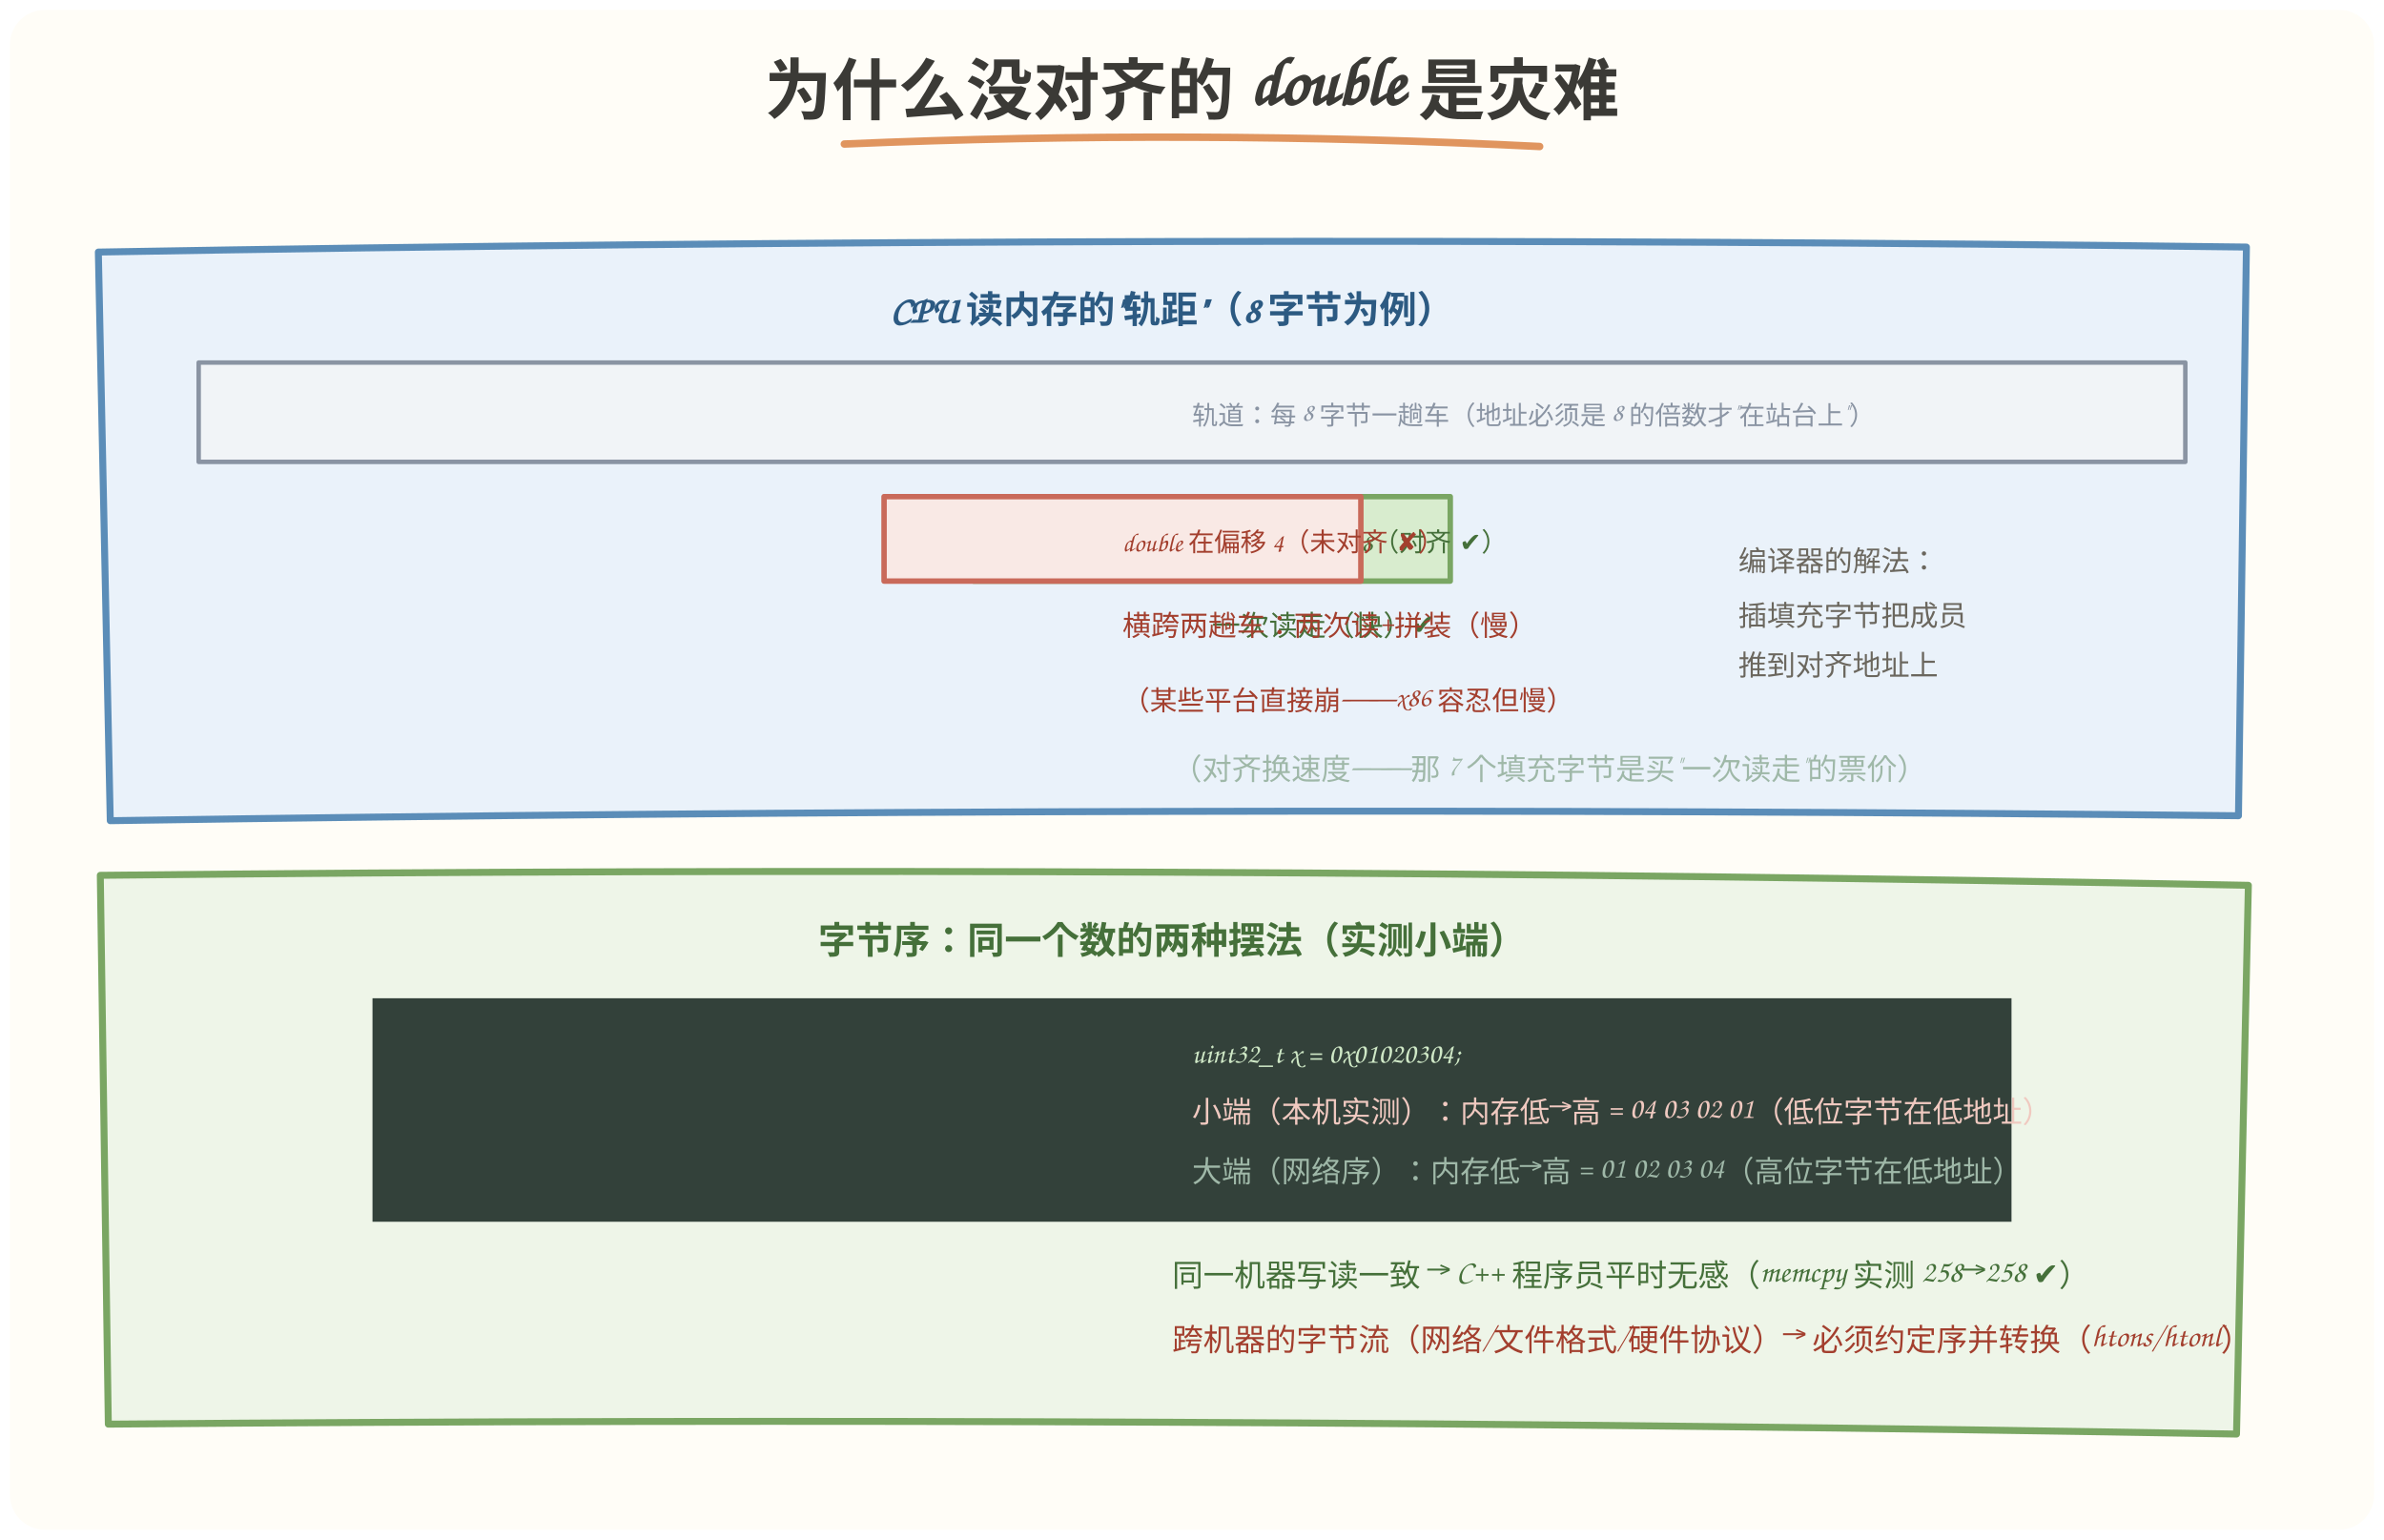
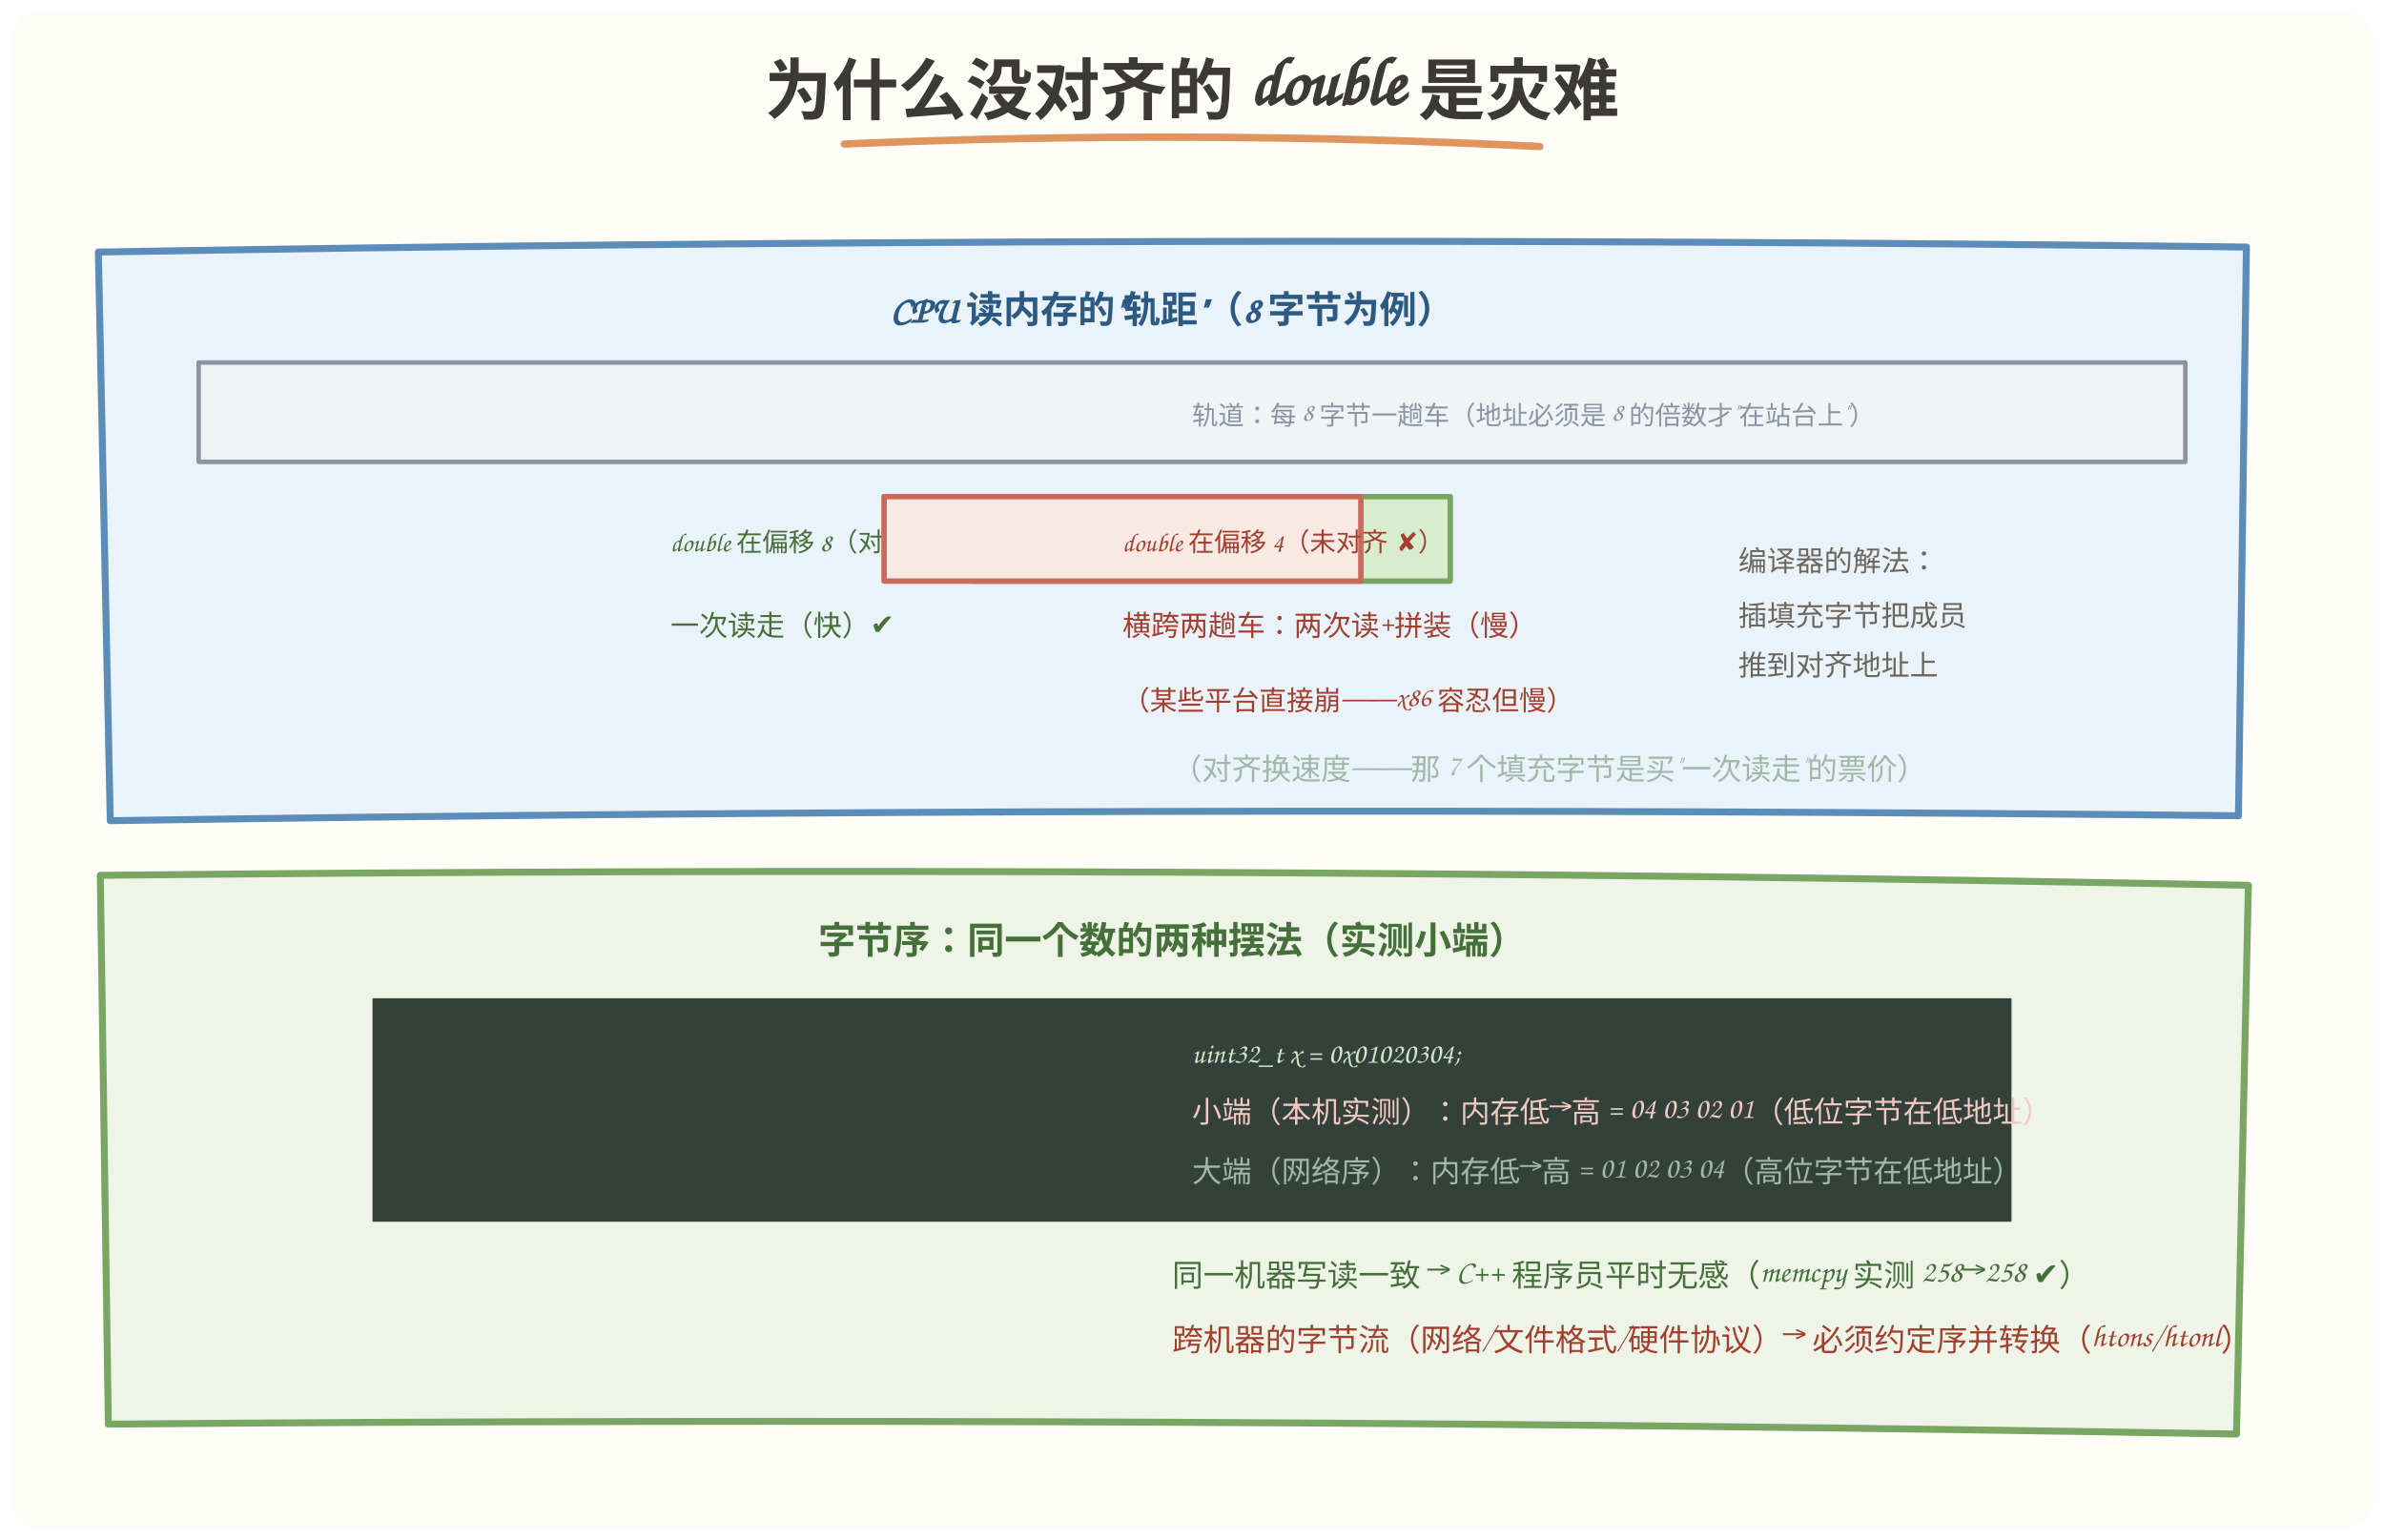
<svg xmlns="http://www.w3.org/2000/svg" viewBox="0 0 960 620" font-family="'Kaiti SC','KaiTi','Comic Sans MS',cursive">
  <rect x="4" y="4" width="952" height="612" rx="14" fill="#fffdf7" />
  <g stroke-linecap="round" stroke-linejoin="round">
    <text x="480" y="46" text-anchor="middle" font-size="27" font-weight="bold" fill="#3b3a36">为什么没对齐的 double 是灾难</text>
    <path d="M 340,58 Q 480,52 620,59" fill="none" stroke="#e0955f" stroke-width="3" />
    <path d="M 40,100 Q 470,94 905,101 L 901,330 Q 470,324 44,329 Z" fill="#eaf2fa" stroke="#5b8db8" stroke-width="2.8" transform="rotate(-0.2 472 215)" />
    <text x="472" y="130" text-anchor="middle" font-size="15" font-weight="bold" fill="#2c5a82">CPU 读内存的"轨距"（8 字节为例）</text>
    <rect x="80" y="146" width="800" height="40" fill="#f1f4f7" stroke="#8a94a3" stroke-width="1.8" />
    <text x="480" y="171" font-size="10.5" fill="#8a94a3">轨道：每 8 字节一趟车（地址必须是 8 的倍数才"在站台上"）</text>
    <rect x="392" y="200" width="192" height="34" fill="#d8ecce" stroke="#7aa663" stroke-width="2.2" />
-     <text x="488" y="222" font-size="10.5" fill="#45703a">double 在偏移 8（对齐 ✔）</text>
-     <text x="488" y="256" font-size="11.5" fill="#45703a">一次读走（快）✔</text>
+     <text x="270" y="222" font-size="10.5" fill="#45703a">double 在偏移 8（对齐 ✔）</text>
+     <text x="270" y="256" font-size="11.5" fill="#45703a">一次读走（快）✔</text>
    <rect x="356" y="200" width="192" height="34" fill="#f9e9e5" stroke="#c96a5a" stroke-width="2.2" />
    <text x="452" y="222" font-size="10.5" fill="#a33f2e">double 在偏移 4（未对齐 ✘）</text>
    <text x="452" y="256" font-size="11.5" fill="#a33f2e">横跨两趟车：两次读+拼装（慢）</text>
    <text x="452" y="286" font-size="11" fill="#a33f2e">（某些平台直接崩——x86 容忍但慢）</text>
    <text x="700" y="230" font-size="11.5" fill="#6b675e">编译器的解法：</text>
    <text x="700" y="252" font-size="11.5" fill="#6b675e">　插填充字节把成员</text>
    <text x="700" y="272" font-size="11.5" fill="#6b675e">　推到对齐地址上</text>
    <text x="472" y="314" font-size="12" fill="#9fb8a8">（对齐换速度——那 7 个填充字节是买"一次读走"的票价）</text>
    <path d="M 40,354 Q 470,348 905,355 L 901,576 Q 470,570 44,575 Z" fill="#eef5e8" stroke="#7aa663" stroke-width="2.8" transform="rotate(0.2 472 465)" />
    <text x="472" y="384" text-anchor="middle" font-size="15" font-weight="bold" fill="#45703a">字节序：同一个数的两种摆法（实测小端）</text>
    <rect x="150" y="402" width="660" height="90" fill="#33413a" />
    <text x="480" y="428" font-size="11.5" fill="#cfe8c6">uint32_t x = 0x01020304;</text>
    <text x="480" y="452" font-size="12" fill="#f0c9c0">小端（本机实测）：内存低→高 = 04 03 02 01（低位字节在低地址）</text>
    <text x="480" y="476" font-size="12" fill="#9fb8a8">大端（网络序）：内存低→高 = 01 02 03 04（高位字节在低地址）</text>
    <text x="472" y="518" font-size="12.5" fill="#45703a">同一机器写读一致 → C++ 程序员平时无感（memcpy 实测 258→258 ✔）</text>
    <text x="472" y="544" font-size="12.5" fill="#a33f2e">跨机器的字节流（网络/文件格式/硬件协议）→ 必须约定序并转换（htons/htonl）</text>
  </g>
</svg>
